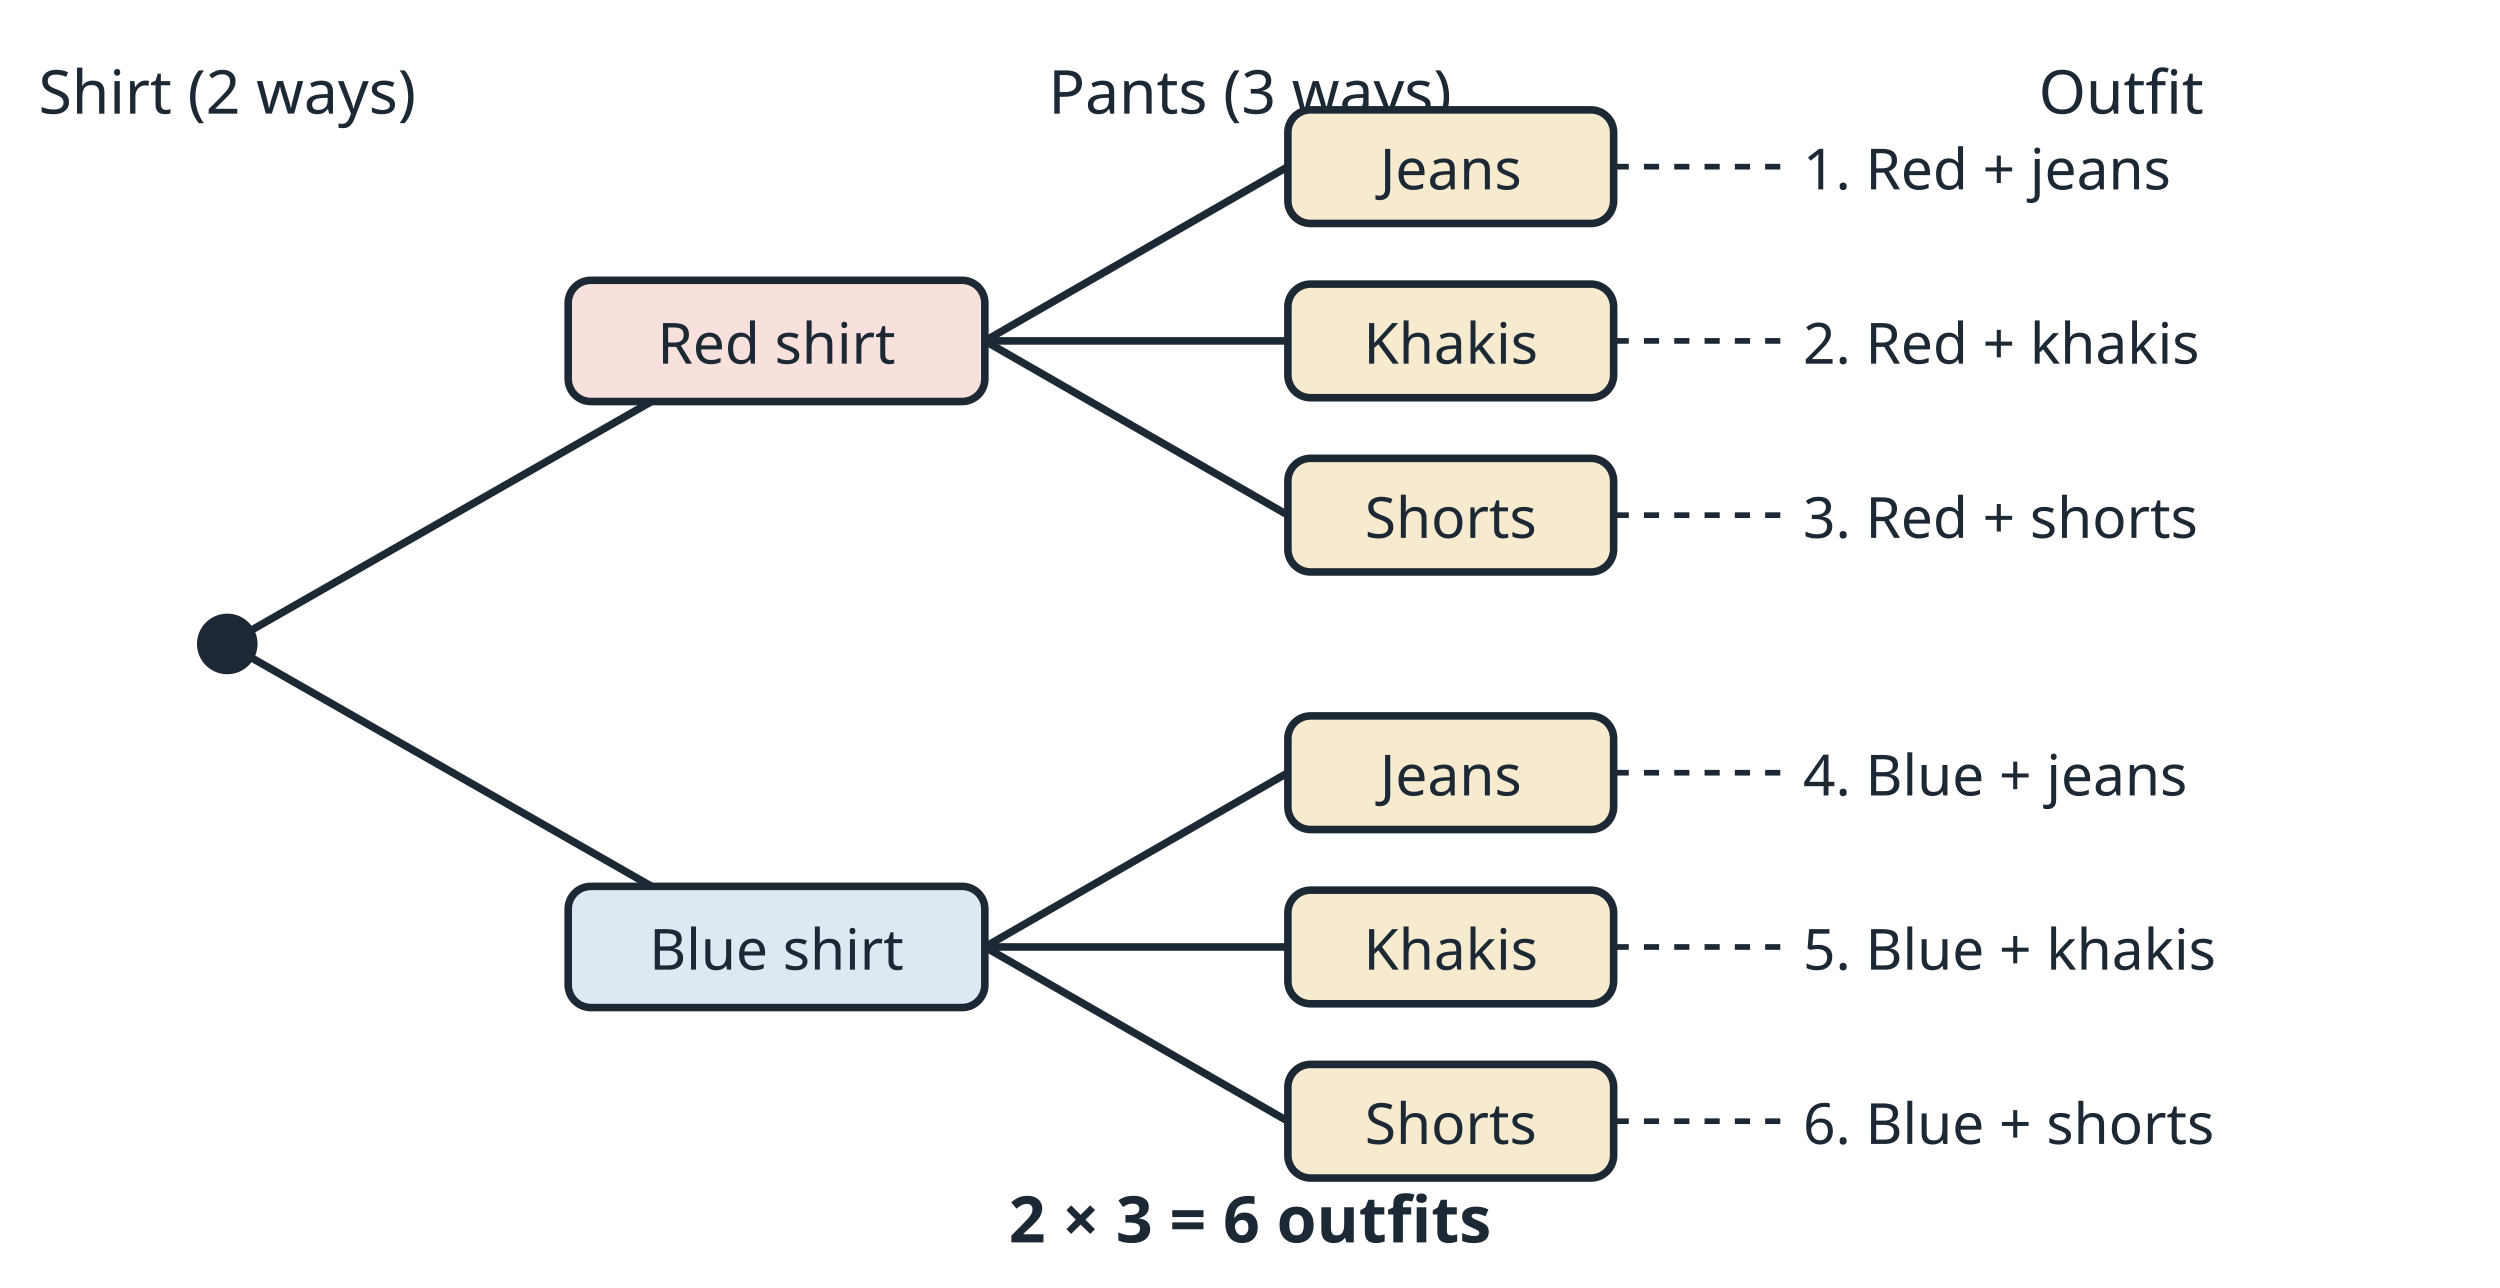
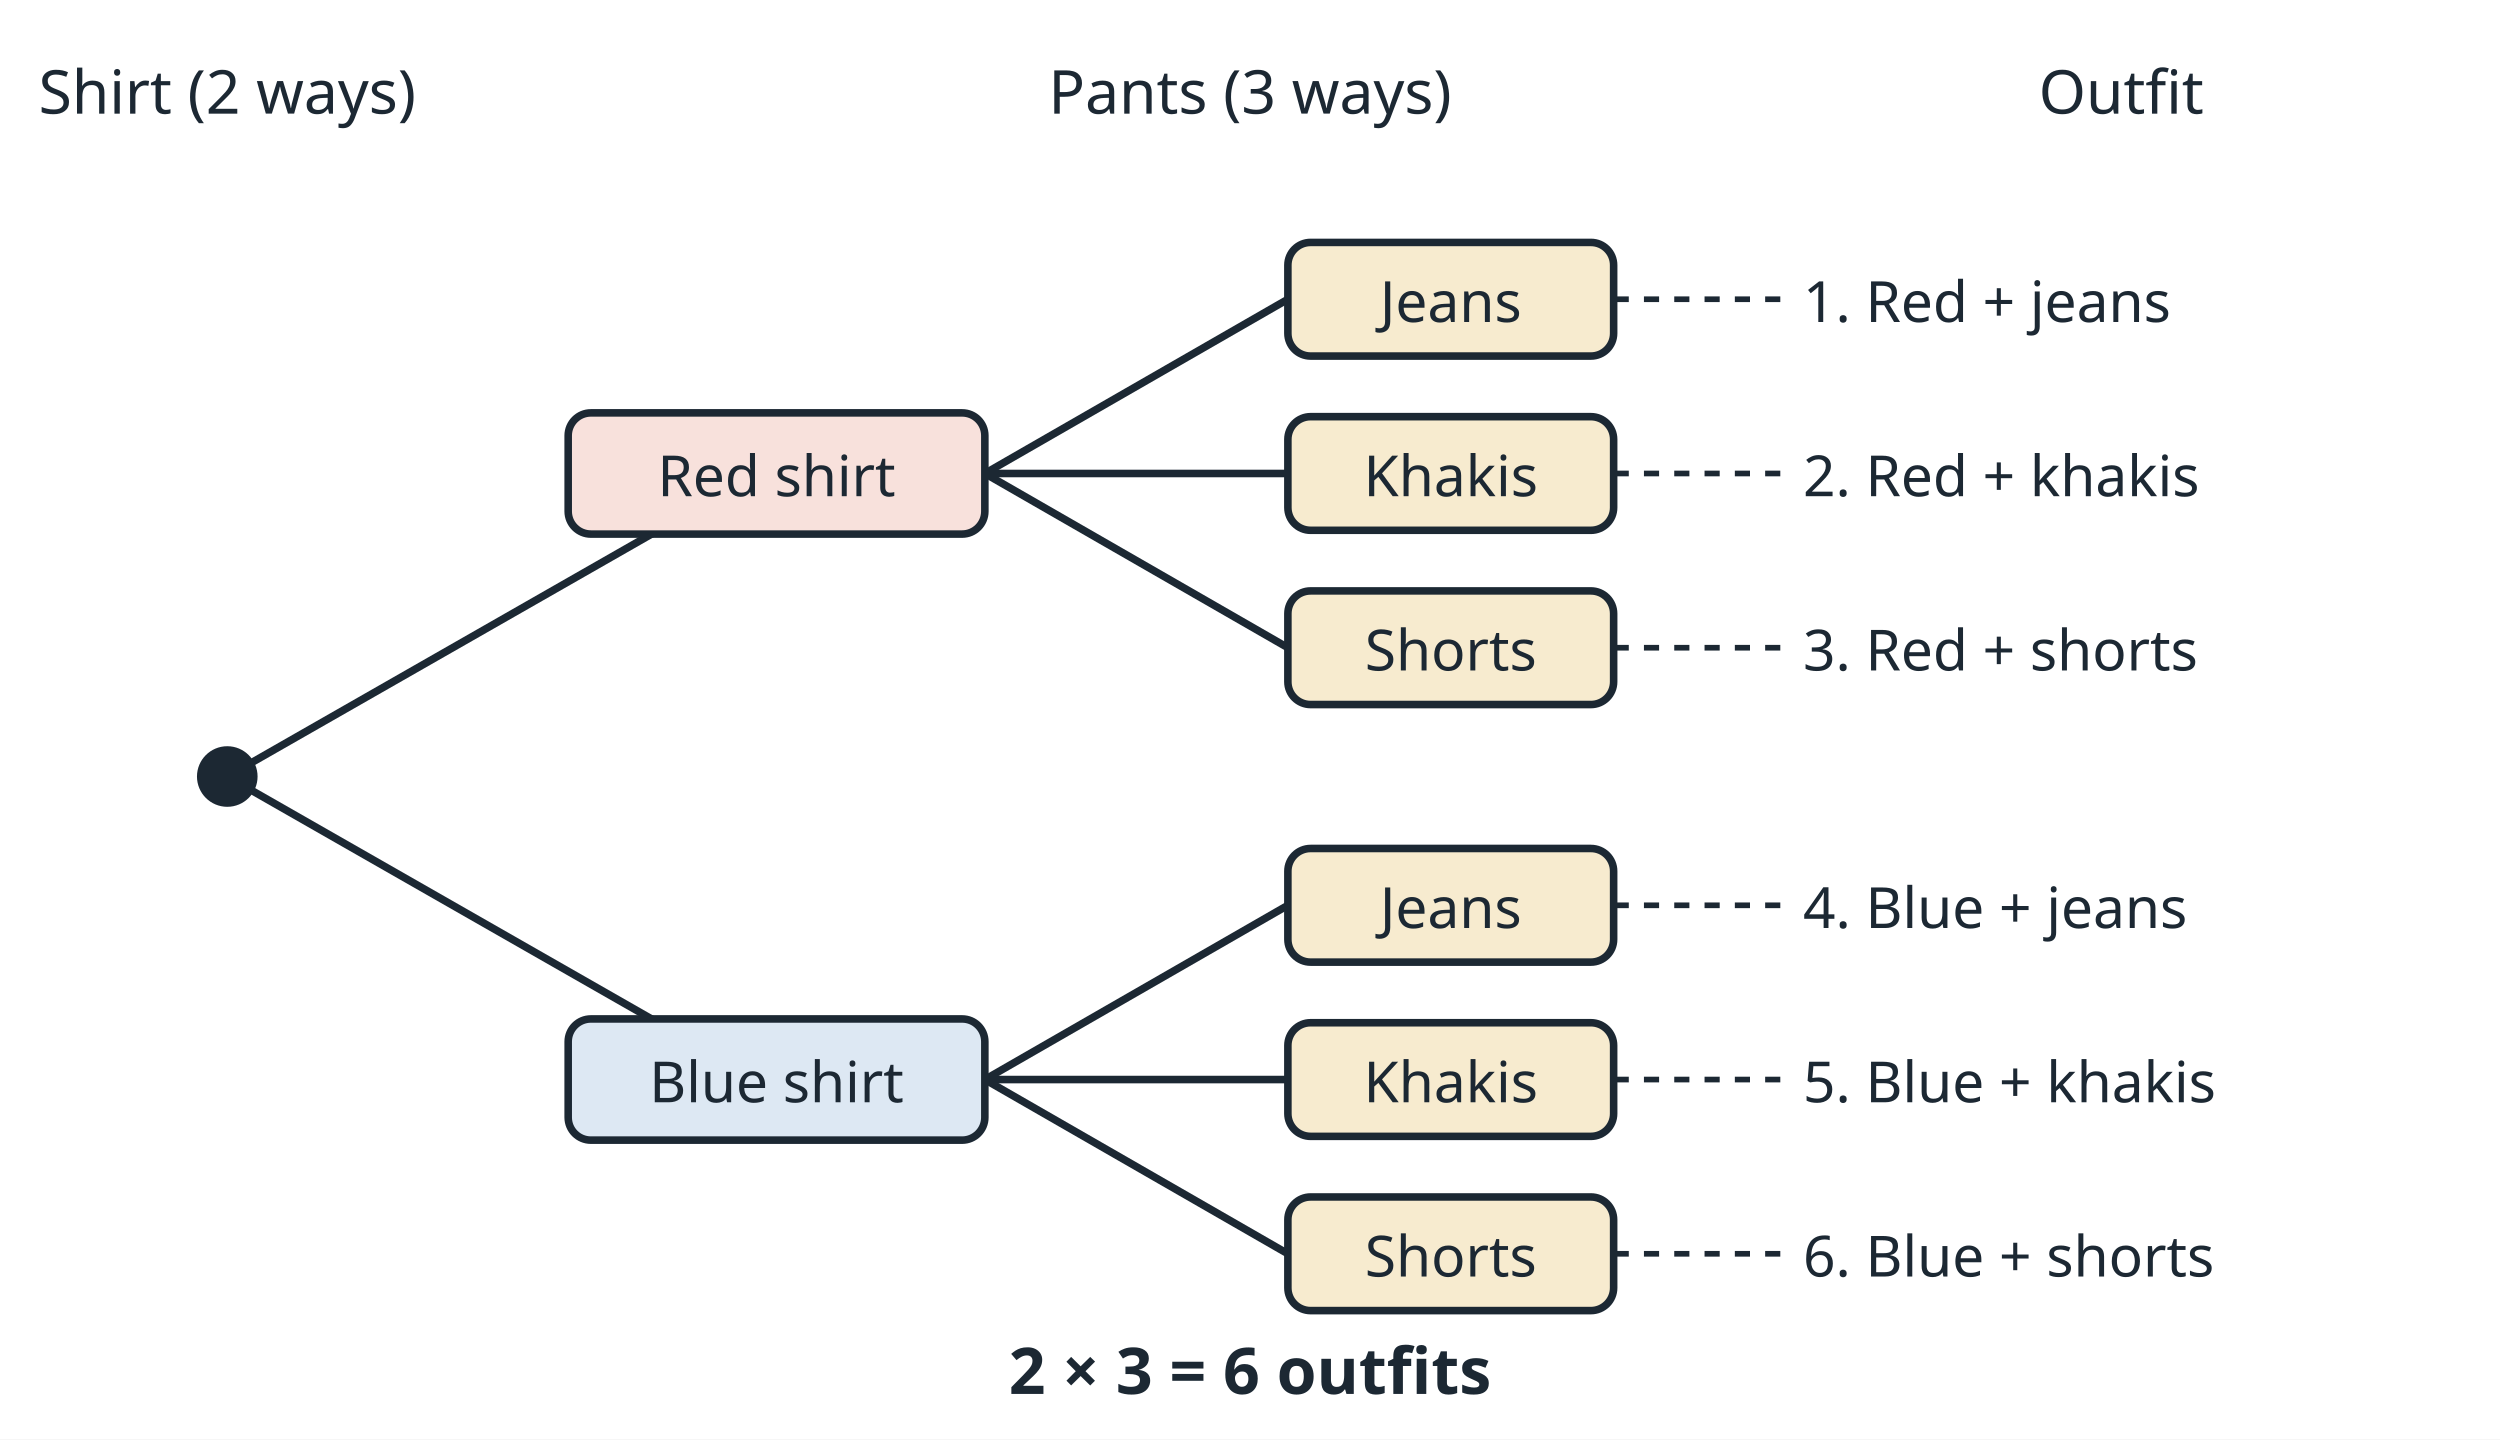
- <svg xmlns="http://www.w3.org/2000/svg" viewBox="0 0 660 340" width="660" height="340" font-family="sans-serif" fill="#1c2833">
-   <rect width="660" height="340" fill="#ffffff" />
-   <circle cx="60" cy="170" r="8" fill="#1c2833" />
+ <svg xmlns="http://www.w3.org/2000/svg" viewBox="0 0 660 380" width="660" height="380" font-family="sans-serif" fill="#1c2833">
+   <rect width="660" height="380" fill="#ffffff" />
+   <circle cx="60" cy="205" r="8" fill="#1c2833" />
  <text x="60.0" y="30.0" font-size="16" text-anchor="middle">Shirt (2 ways)</text>
  <text x="330.0" y="30.0" font-size="16" text-anchor="middle">Pants (3 ways)</text>
  <text x="560.0" y="30.0" font-size="16" text-anchor="middle">Outfit</text>
-   <line x1="60.0" y1="170.0" x2="200.0" y2="90.0" stroke="#1c2833" stroke-width="2" />
-   <rect x="150" y="74" width="110" height="32" rx="6" fill="#f8e1dc" stroke="#1c2833" stroke-width="2" />
-   <text x="205.0" y="96.0" font-size="15" text-anchor="middle">Red shirt</text>
-   <line x1="260.0" y1="90.0" x2="340.0" y2="44.0" stroke="#1c2833" stroke-width="2" />
-   <rect x="340" y="29" width="86" height="30" rx="6" fill="#f7ebcf" stroke="#1c2833" stroke-width="2" />
-   <text x="383.0" y="50.0" font-size="15" text-anchor="middle">Jeans</text>
-   <line x1="426.0" y1="44.0" x2="470.0" y2="44.0" stroke="#1c2833" stroke-width="1.5" stroke-dasharray="4 4" />
-   <text x="476.0" y="50.0" font-size="15" text-anchor="start">1. Red + jeans</text>
-   <line x1="260.0" y1="90.0" x2="340.0" y2="90.0" stroke="#1c2833" stroke-width="2" />
-   <rect x="340" y="75" width="86" height="30" rx="6" fill="#f7ebcf" stroke="#1c2833" stroke-width="2" />
-   <text x="383.0" y="96.0" font-size="15" text-anchor="middle">Khakis</text>
-   <line x1="426.0" y1="90.0" x2="470.0" y2="90.0" stroke="#1c2833" stroke-width="1.5" stroke-dasharray="4 4" />
-   <text x="476.0" y="96.0" font-size="15" text-anchor="start">2. Red + khakis</text>
-   <line x1="260.0" y1="90.0" x2="340.0" y2="136.0" stroke="#1c2833" stroke-width="2" />
-   <rect x="340" y="121" width="86" height="30" rx="6" fill="#f7ebcf" stroke="#1c2833" stroke-width="2" />
-   <text x="383.0" y="142.0" font-size="15" text-anchor="middle">Shorts</text>
-   <line x1="426.0" y1="136.0" x2="470.0" y2="136.0" stroke="#1c2833" stroke-width="1.5" stroke-dasharray="4 4" />
-   <text x="476.0" y="142.0" font-size="15" text-anchor="start">3. Red + shorts</text>
-   <line x1="60.0" y1="170.0" x2="200.0" y2="250.0" stroke="#1c2833" stroke-width="2" />
-   <rect x="150" y="234" width="110" height="32" rx="6" fill="#dde8f3" stroke="#1c2833" stroke-width="2" />
-   <text x="205.0" y="256.0" font-size="15" text-anchor="middle">Blue shirt</text>
-   <line x1="260.0" y1="250.0" x2="340.0" y2="204.0" stroke="#1c2833" stroke-width="2" />
-   <rect x="340" y="189" width="86" height="30" rx="6" fill="#f7ebcf" stroke="#1c2833" stroke-width="2" />
-   <text x="383.0" y="210.0" font-size="15" text-anchor="middle">Jeans</text>
-   <line x1="426.0" y1="204.0" x2="470.0" y2="204.0" stroke="#1c2833" stroke-width="1.5" stroke-dasharray="4 4" />
-   <text x="476.0" y="210.0" font-size="15" text-anchor="start">4. Blue + jeans</text>
-   <line x1="260.0" y1="250.0" x2="340.0" y2="250.0" stroke="#1c2833" stroke-width="2" />
-   <rect x="340" y="235" width="86" height="30" rx="6" fill="#f7ebcf" stroke="#1c2833" stroke-width="2" />
-   <text x="383.0" y="256.0" font-size="15" text-anchor="middle">Khakis</text>
-   <line x1="426.0" y1="250.0" x2="470.0" y2="250.0" stroke="#1c2833" stroke-width="1.5" stroke-dasharray="4 4" />
-   <text x="476.0" y="256.0" font-size="15" text-anchor="start">5. Blue + khakis</text>
-   <line x1="260.0" y1="250.0" x2="340.0" y2="296.0" stroke="#1c2833" stroke-width="2" />
-   <rect x="340" y="281" width="86" height="30" rx="6" fill="#f7ebcf" stroke="#1c2833" stroke-width="2" />
-   <text x="383.0" y="302.0" font-size="15" text-anchor="middle">Shorts</text>
-   <line x1="426.0" y1="296.0" x2="470.0" y2="296.0" stroke="#1c2833" stroke-width="1.5" stroke-dasharray="4 4" />
-   <text x="476.0" y="302.0" font-size="15" text-anchor="start">6. Blue + shorts</text>
-   <text x="330.0" y="328.0" font-size="17" text-anchor="middle" font-weight="bold">2 × 3 = 6 outfits</text>
+   <line x1="60.0" y1="205.0" x2="200.0" y2="125.0" stroke="#1c2833" stroke-width="2" />
+   <rect x="150" y="109" width="110" height="32" rx="6" fill="#f8e1dc" stroke="#1c2833" stroke-width="2" />
+   <text x="205.0" y="131.0" font-size="15" text-anchor="middle">Red shirt</text>
+   <line x1="260.0" y1="125.0" x2="340.0" y2="79.0" stroke="#1c2833" stroke-width="2" />
+   <rect x="340" y="64" width="86" height="30" rx="6" fill="#f7ebcf" stroke="#1c2833" stroke-width="2" />
+   <text x="383.0" y="85.0" font-size="15" text-anchor="middle">Jeans</text>
+   <line x1="426.0" y1="79.0" x2="470.0" y2="79.0" stroke="#1c2833" stroke-width="1.5" stroke-dasharray="4 4" />
+   <text x="476.0" y="85.0" font-size="15" text-anchor="start">1. Red + jeans</text>
+   <line x1="260.0" y1="125.0" x2="340.0" y2="125.0" stroke="#1c2833" stroke-width="2" />
+   <rect x="340" y="110" width="86" height="30" rx="6" fill="#f7ebcf" stroke="#1c2833" stroke-width="2" />
+   <text x="383.0" y="131.0" font-size="15" text-anchor="middle">Khakis</text>
+   <line x1="426.0" y1="125.0" x2="470.0" y2="125.0" stroke="#1c2833" stroke-width="1.5" stroke-dasharray="4 4" />
+   <text x="476.0" y="131.0" font-size="15" text-anchor="start">2. Red + khakis</text>
+   <line x1="260.0" y1="125.0" x2="340.0" y2="171.0" stroke="#1c2833" stroke-width="2" />
+   <rect x="340" y="156" width="86" height="30" rx="6" fill="#f7ebcf" stroke="#1c2833" stroke-width="2" />
+   <text x="383.0" y="177.0" font-size="15" text-anchor="middle">Shorts</text>
+   <line x1="426.0" y1="171.0" x2="470.0" y2="171.0" stroke="#1c2833" stroke-width="1.5" stroke-dasharray="4 4" />
+   <text x="476.0" y="177.0" font-size="15" text-anchor="start">3. Red + shorts</text>
+   <line x1="60.0" y1="205.0" x2="200.0" y2="285.0" stroke="#1c2833" stroke-width="2" />
+   <rect x="150" y="269" width="110" height="32" rx="6" fill="#dde8f3" stroke="#1c2833" stroke-width="2" />
+   <text x="205.0" y="291.0" font-size="15" text-anchor="middle">Blue shirt</text>
+   <line x1="260.0" y1="285.0" x2="340.0" y2="239.0" stroke="#1c2833" stroke-width="2" />
+   <rect x="340" y="224" width="86" height="30" rx="6" fill="#f7ebcf" stroke="#1c2833" stroke-width="2" />
+   <text x="383.0" y="245.0" font-size="15" text-anchor="middle">Jeans</text>
+   <line x1="426.0" y1="239.0" x2="470.0" y2="239.0" stroke="#1c2833" stroke-width="1.5" stroke-dasharray="4 4" />
+   <text x="476.0" y="245.0" font-size="15" text-anchor="start">4. Blue + jeans</text>
+   <line x1="260.0" y1="285.0" x2="340.0" y2="285.0" stroke="#1c2833" stroke-width="2" />
+   <rect x="340" y="270" width="86" height="30" rx="6" fill="#f7ebcf" stroke="#1c2833" stroke-width="2" />
+   <text x="383.0" y="291.0" font-size="15" text-anchor="middle">Khakis</text>
+   <line x1="426.0" y1="285.0" x2="470.0" y2="285.0" stroke="#1c2833" stroke-width="1.5" stroke-dasharray="4 4" />
+   <text x="476.0" y="291.0" font-size="15" text-anchor="start">5. Blue + khakis</text>
+   <line x1="260.0" y1="285.0" x2="340.0" y2="331.0" stroke="#1c2833" stroke-width="2" />
+   <rect x="340" y="316" width="86" height="30" rx="6" fill="#f7ebcf" stroke="#1c2833" stroke-width="2" />
+   <text x="383.0" y="337.0" font-size="15" text-anchor="middle">Shorts</text>
+   <line x1="426.0" y1="331.0" x2="470.0" y2="331.0" stroke="#1c2833" stroke-width="1.5" stroke-dasharray="4 4" />
+   <text x="476.0" y="337.0" font-size="15" text-anchor="start">6. Blue + shorts</text>
+   <text x="330.0" y="368.0" font-size="17" text-anchor="middle" font-weight="bold">2 × 3 = 6 outfits</text>
</svg>
